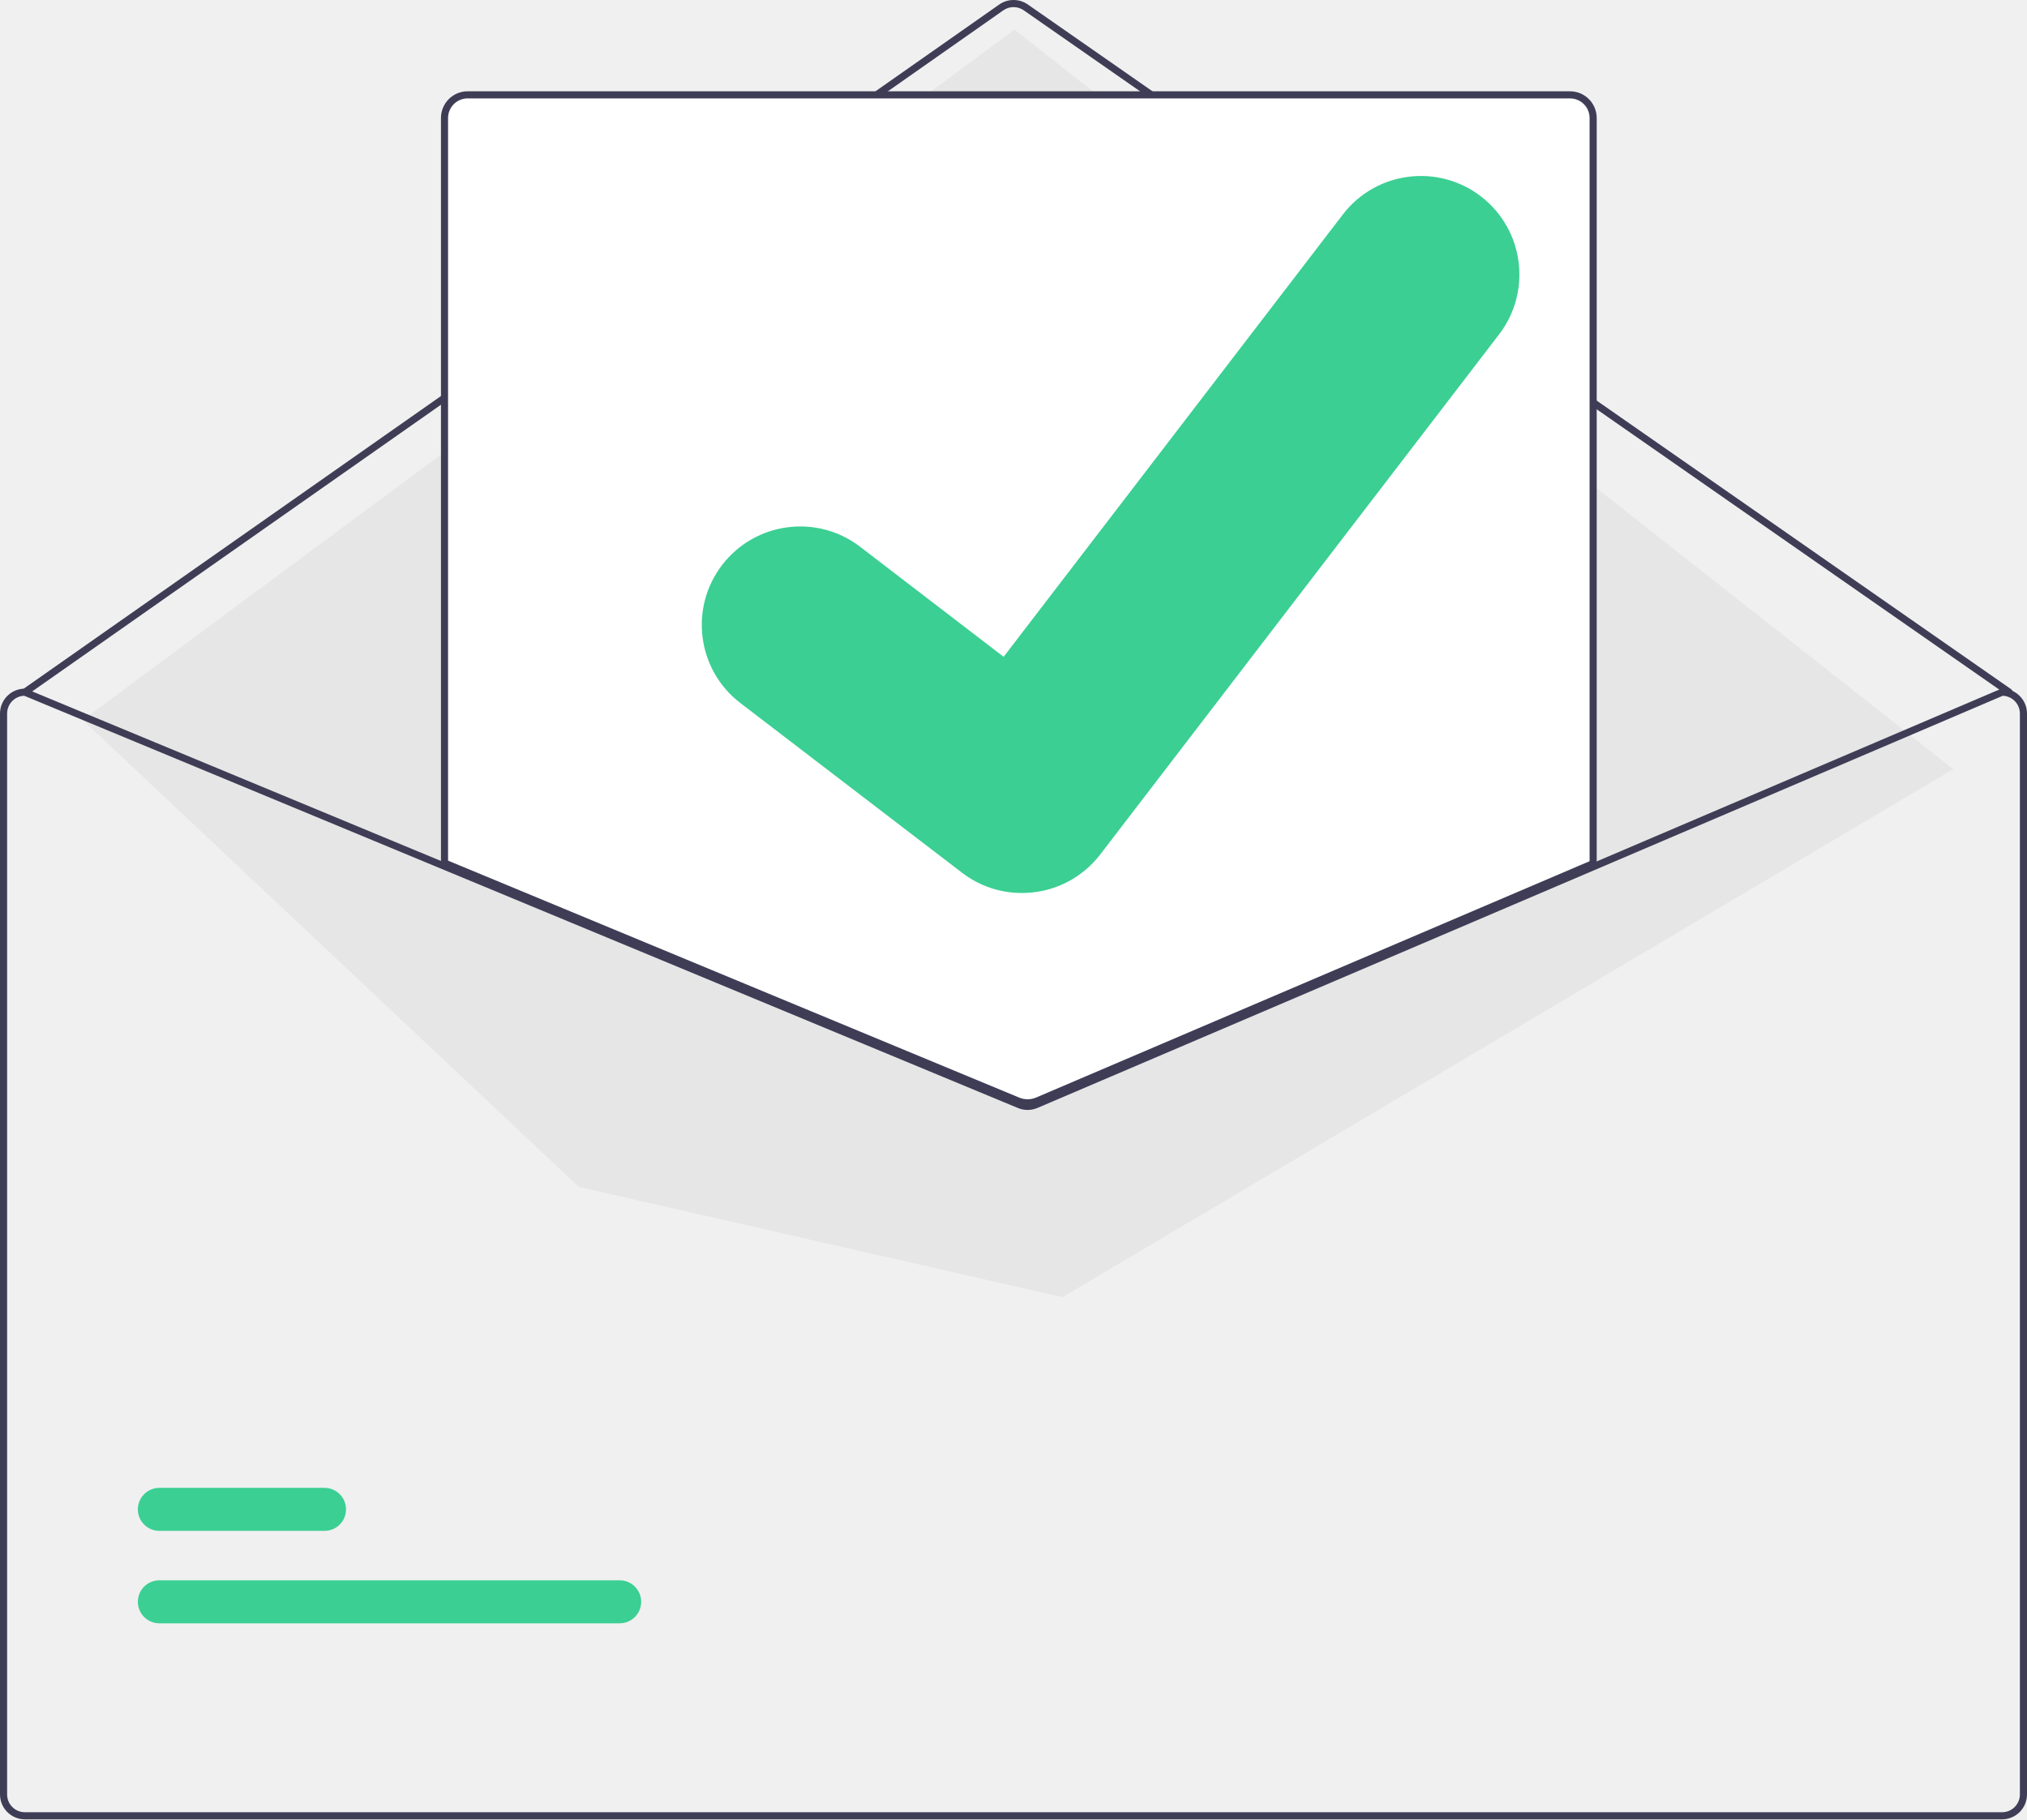
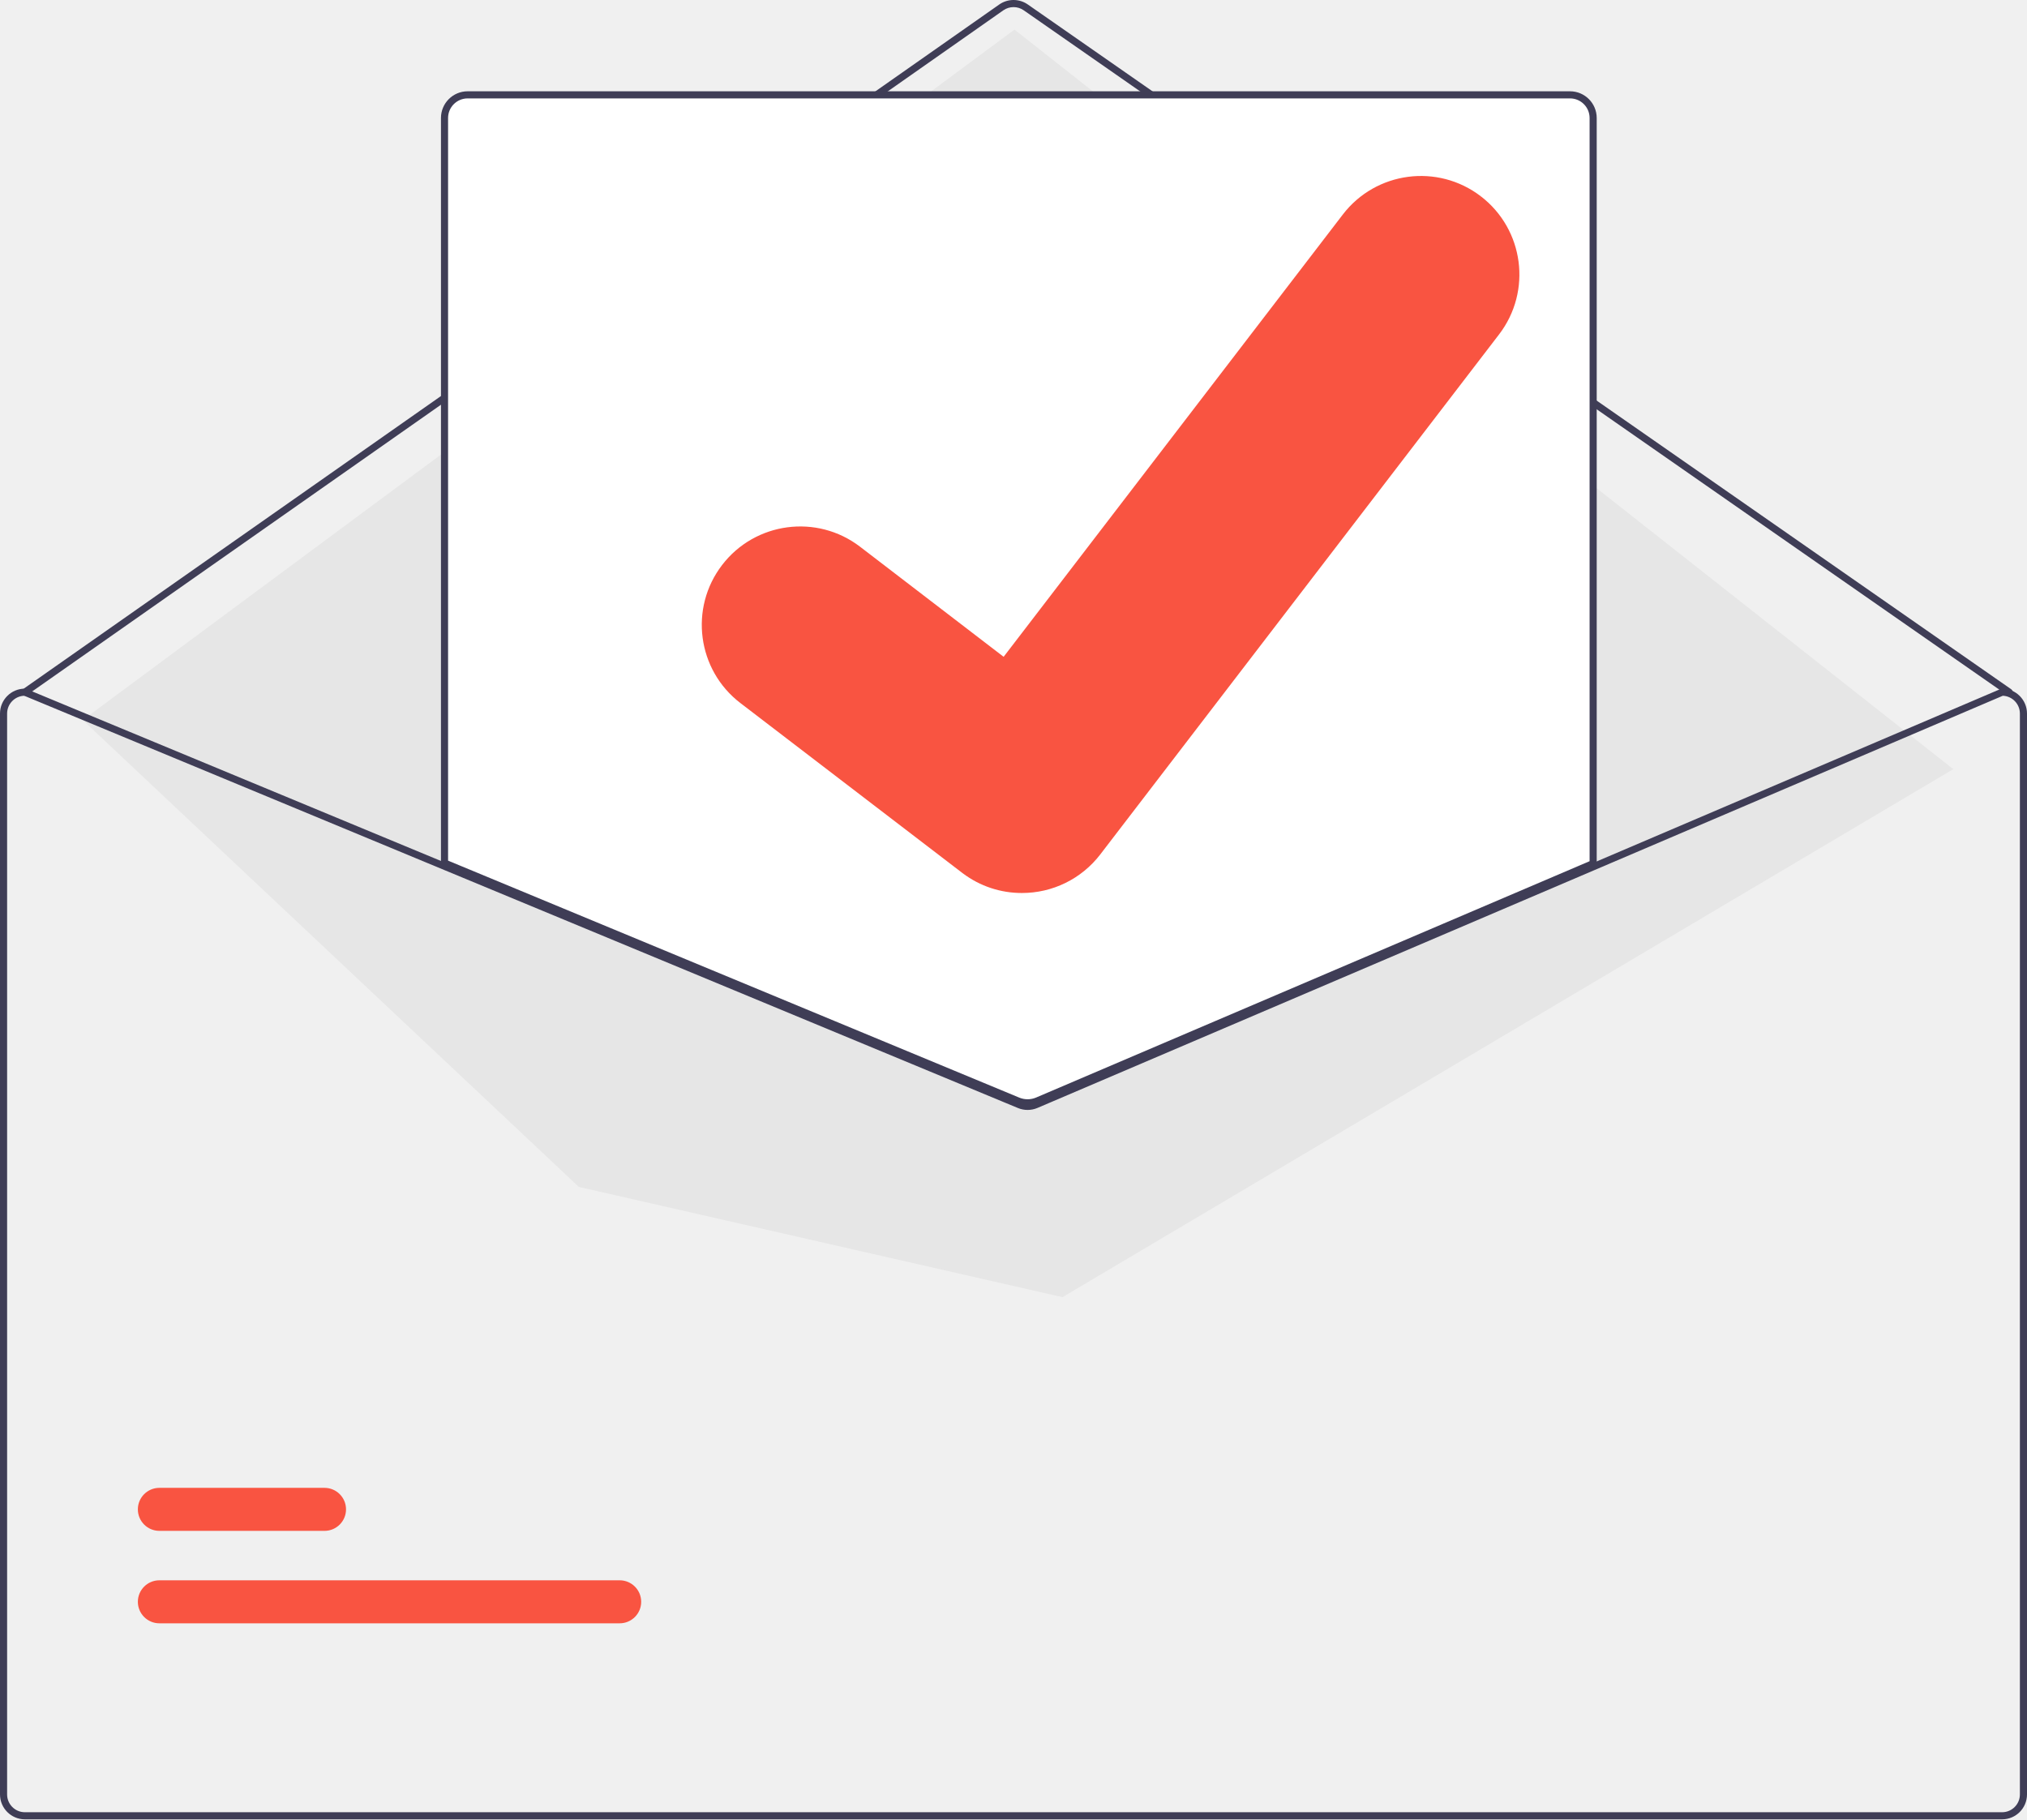
<svg xmlns="http://www.w3.org/2000/svg" width="570" height="511.675" viewBox="0 0 570 511.675" role="img" artist="Katerina Limpitsouni" source="https://undraw.co/">
  <path d="M879.999,389.837a.997.997,0,0,1-.571-.179L602.87,197.055a5.015,5.015,0,0,0-5.729.01L322.574,389.656a1,1,0,0,1-1.149-1.638l274.567-192.592a7.022,7.022,0,0,1,8.02-.013l276.559,192.603a1,1,0,0,1-.572,1.821Z" transform="translate(-315 -194.1626)" fill="#3f3d56" />
  <polygon points="23.264 202.502 285.276 8.319 549.276 216.319 298.776 364.819 162.776 333.819 23.264 202.502" fill="#e6e6e6" />
-   <path d="M489.256,650.704H359.815a6.047,6.047,0,1,1,0-12.095H489.256a6.047,6.047,0,1,1,0,12.095Z" transform="translate(-315 -194.1626)" fill="#3BCF93" />
-   <path d="M406.256,624.704H359.815a6.047,6.047,0,1,1,0-12.095h46.44a6.047,6.047,0,1,1,0,12.095Z" transform="translate(-315 -194.1626)" fill="#3BCF93" />
+   <path d="M489.256,650.704H359.815a6.047,6.047,0,1,1,0-12.095H489.256a6.047,6.047,0,1,1,0,12.095Z" transform="translate(-315 -194.1626)" fill="#F95441" />
+   <path d="M406.256,624.704H359.815a6.047,6.047,0,1,1,0-12.095h46.44a6.047,6.047,0,1,1,0,12.095Z" transform="translate(-315 -194.1626)" fill="#F95441" />
  <path d="M603.96,504.822a7.564,7.564,0,0,1-2.869-.562L439.5,437.211v-209.874a7.008,7.008,0,0,1,7-7h310a7.008,7.008,0,0,1,7,7v210.02l-.304.13L606.916,504.227A7.616,7.616,0,0,1,603.96,504.822Z" transform="translate(-315 -194.1626)" fill="#fff" />
  <path d="M603.96,505.322a8.072,8.072,0,0,1-3.06-.599L439,437.545v-210.208a7.509,7.509,0,0,1,7.5-7.5h310a7.509,7.509,0,0,1,7.5,7.5V437.688l-156.888,66.999A8.11,8.11,0,0,1,603.96,505.322Zm-162.96-69.112,160.663,66.665a6.118,6.118,0,0,0,4.668-.028l155.669-66.479V227.337a5.507,5.507,0,0,0-5.5-5.5h-310a5.507,5.507,0,0,0-5.5,5.5Z" transform="translate(-315 -194.1626)" fill="#3f3d56" />
  <path d="M878,387.837h-.2L763,436.857l-157.07,67.07a5.066,5.066,0,0,1-3.88.02L440,436.717l-117.62-48.8-.18-.08H322a7.008,7.008,0,0,0-7,7v304a7.008,7.008,0,0,0,7,7H878a7.008,7.008,0,0,0,7-7v-304A7.008,7.008,0,0,0,878,387.837Zm5,311a5.002,5.002,0,0,1-5,5H322a5.002,5.002,0,0,1-5-5v-304a5.011,5.011,0,0,1,4.81-5L440,438.877l161.28,66.92a7.121,7.121,0,0,0,5.44-.03L763,439.027l115.2-49.19a5.016,5.016,0,0,1,4.8,5Z" transform="translate(-315 -194.1626)" fill="#3f3d56" />
-   <path d="M602.345,445.31a27.499,27.499,0,0,1-16.546-5.496l-.296-.222-62.311-47.708a27.683,27.683,0,1,1,33.674-43.949l40.36,30.948,95.378-124.387a27.682,27.682,0,0,1,38.813-5.124l-.593.805.608-.793a27.714,27.714,0,0,1,5.124,38.813L624.369,434.506A27.694,27.694,0,0,1,602.345,445.31Z" transform="translate(-315 -194.1626)" fill="#3BCF93" />
+   <path d="M602.345,445.31a27.499,27.499,0,0,1-16.546-5.496l-.296-.222-62.311-47.708a27.683,27.683,0,1,1,33.674-43.949l40.36,30.948,95.378-124.387a27.682,27.682,0,0,1,38.813-5.124l-.593.805.608-.793a27.714,27.714,0,0,1,5.124,38.813L624.369,434.506A27.694,27.694,0,0,1,602.345,445.31Z" transform="translate(-315 -194.1626)" fill="#F95441" />
</svg>
